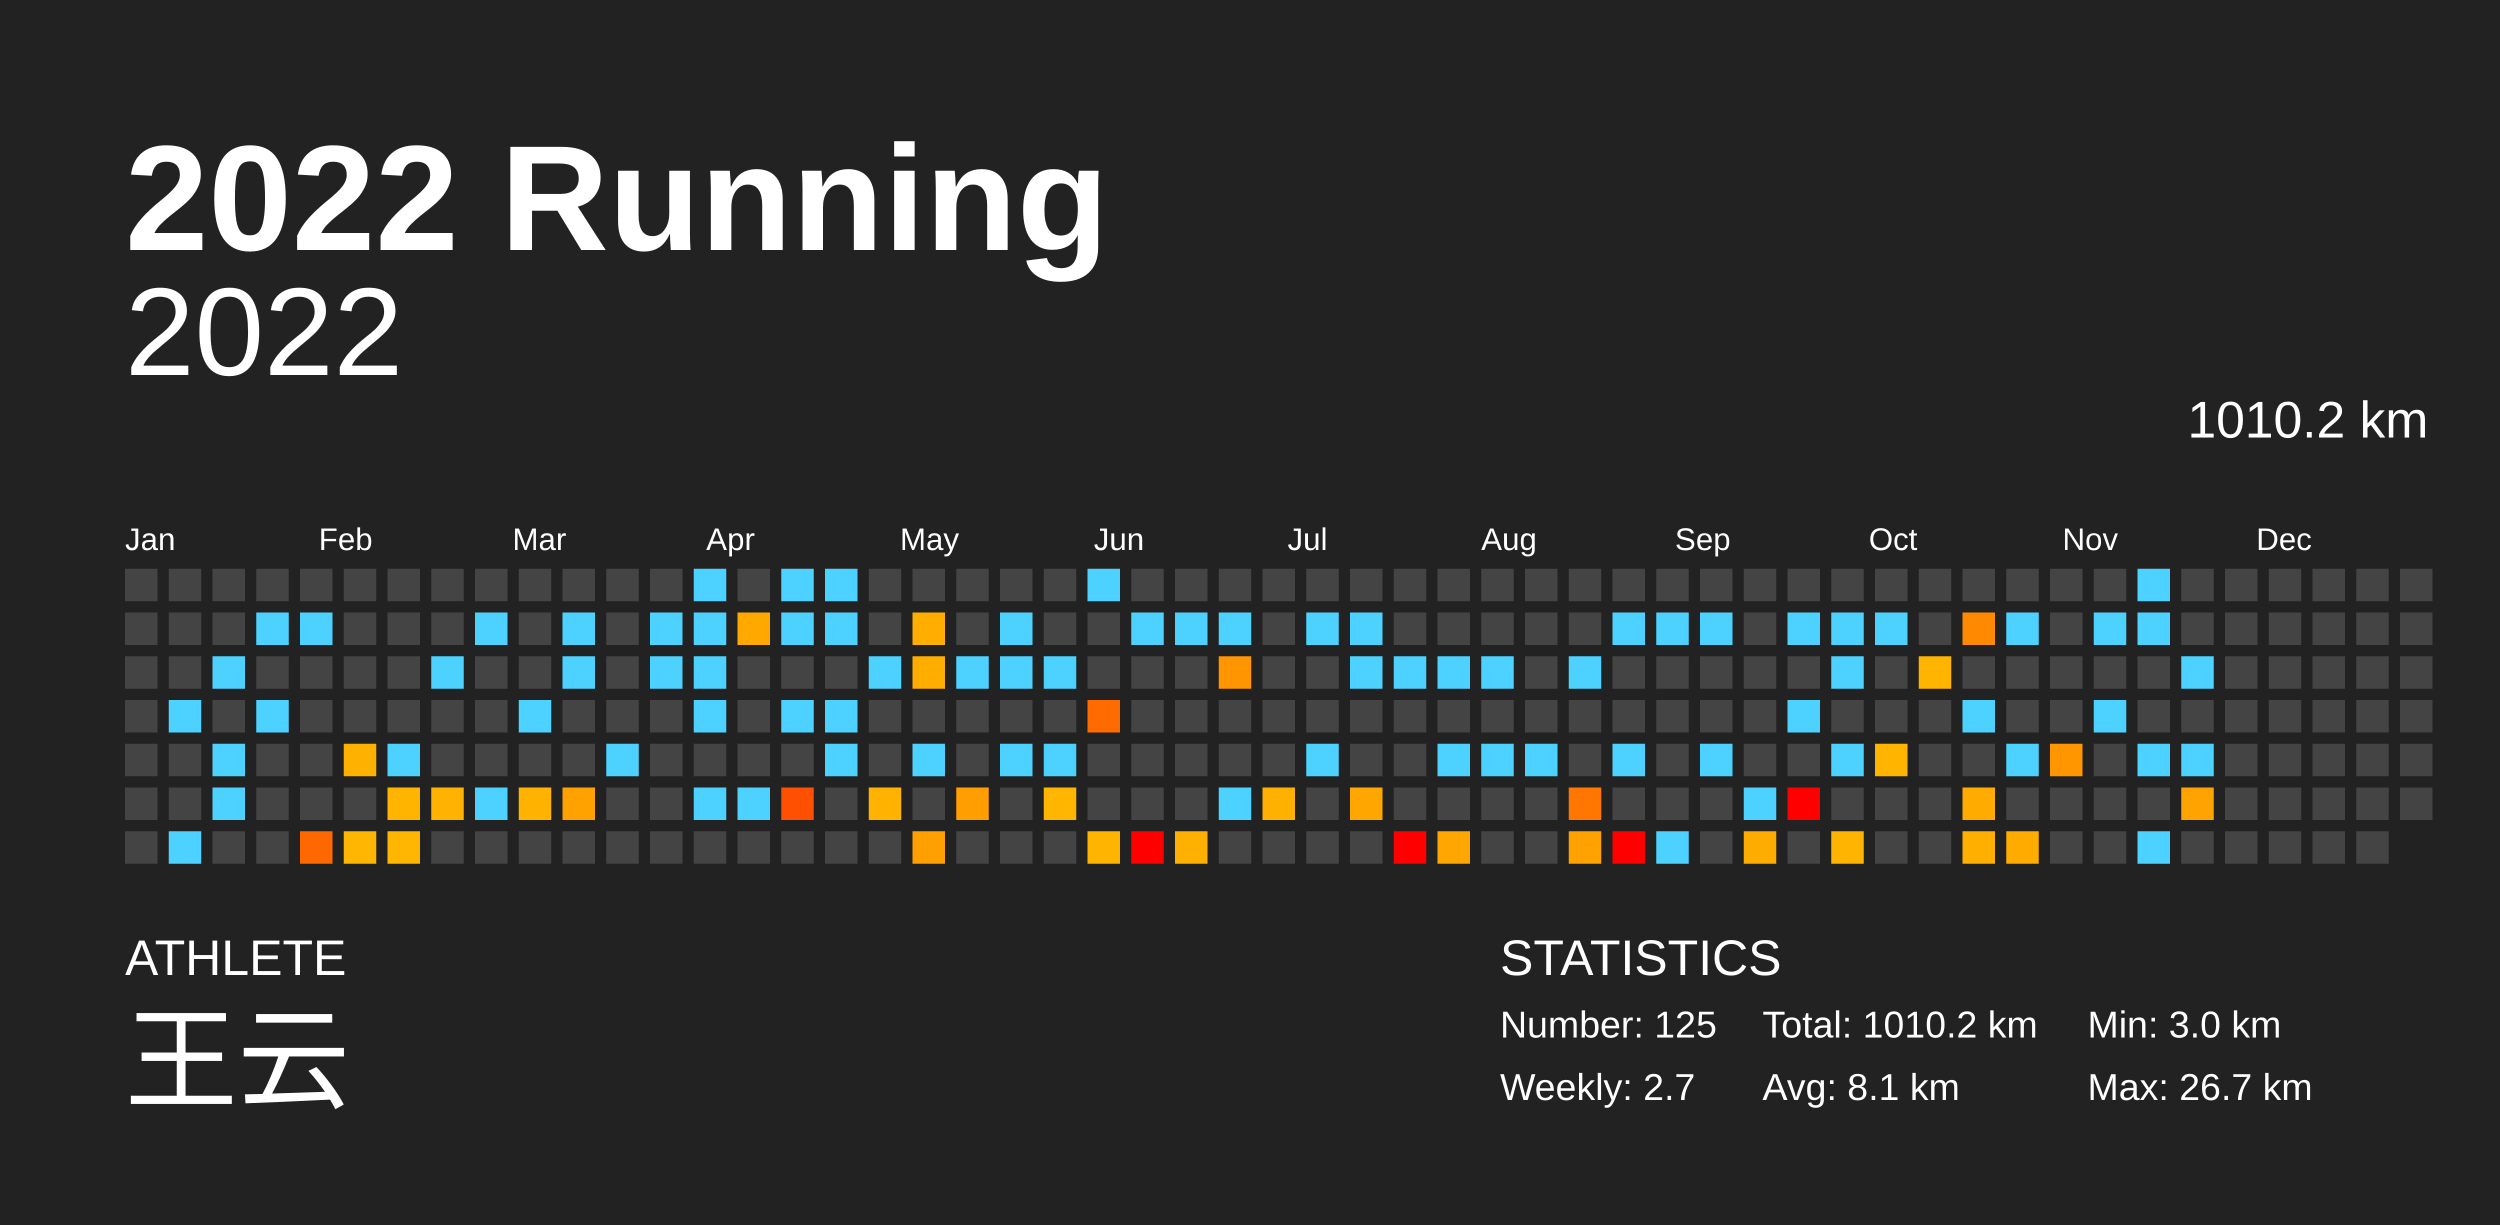
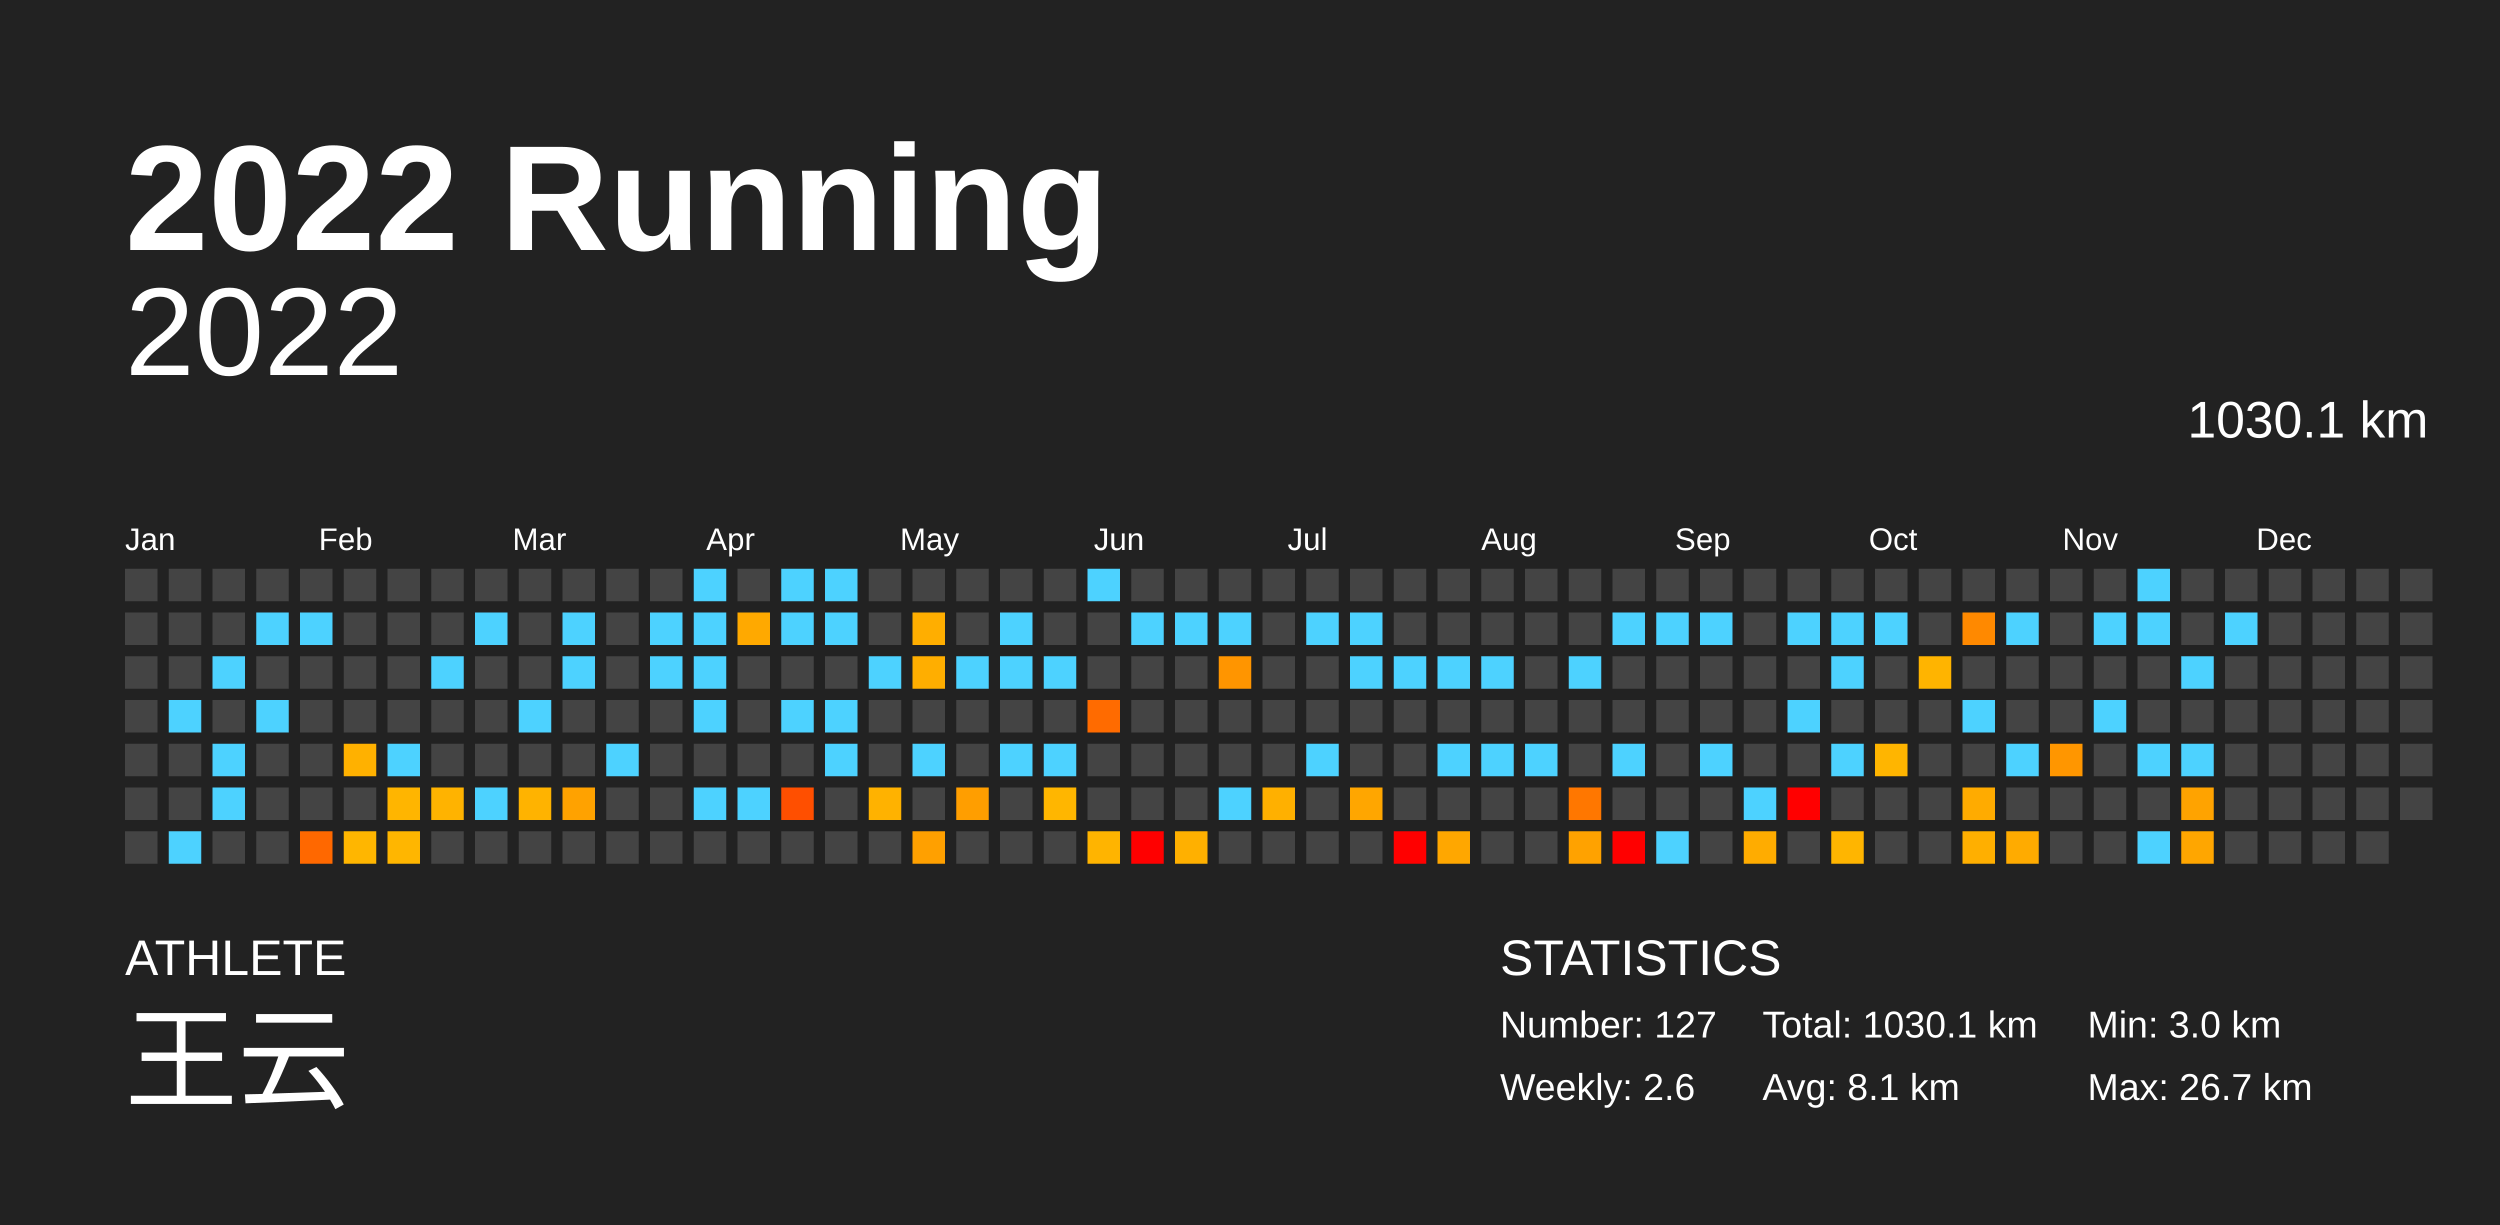
<svg xmlns="http://www.w3.org/2000/svg" baseProfile="full" height="98mm" version="1.1" viewBox="0,0,200,98" width="200mm">
  <defs />
  <rect fill="#222222" height="98" width="200" x="0" y="0" />
  <text fill="#FFFFFF" style="font-size:12px; font-family:Arial; font-weight:bold;" x="10" y="20">2022 Running</text>
  <text fill="#FFFFFF" style="font-size:4px; font-family:Arial" x="10" y="78">ATHLETE</text>
  <text fill="#FFFFFF" style="font-size:9px; font-family:Arial" x="10" y="88">王云</text>
  <text fill="#FFFFFF" style="font-size:4px; font-family:Arial" x="120" y="78">STATISTICS</text>
-   <text fill="#FFFFFF" style="font-size:3px; font-family:Arial" x="120" y="83">Number: 125</text>
-   <text fill="#FFFFFF" style="font-size:3px; font-family:Arial" x="120" y="88">Weekly: 2.7</text>
-   <text fill="#FFFFFF" style="font-size:3px; font-family:Arial" x="141" y="83">Total: 1010.2 km</text>
+   <text fill="#FFFFFF" style="font-size:3px; font-family:Arial" x="120" y="83">Number: 127</text>
+   <text fill="#FFFFFF" style="font-size:3px; font-family:Arial" x="120" y="88">Weekly: 2.6</text>
+   <text fill="#FFFFFF" style="font-size:3px; font-family:Arial" x="141" y="83">Total: 1030.1 km</text>
  <text fill="#FFFFFF" style="font-size:3px; font-family:Arial" x="141" y="88">Avg: 8.1 km</text>
  <text fill="#FFFFFF" style="font-size:3px; font-family:Arial" x="167" y="83">Min: 3.0 km</text>
  <text fill="#FFFFFF" style="font-size:3px; font-family:Arial" x="167" y="88">Max: 26.7 km</text>
  <text alignment-baseline="hanging" fill="#FFFFFF" style="font-size:10.0px; font-family:Arial;" x="10" y="30">2022</text>
-   <text alignment-baseline="hanging" fill="#FFFFFF" style="font-size:4.125px; font-family:Arial;" x="175" y="35">1010.2 km</text>
+   <text alignment-baseline="hanging" fill="#FFFFFF" style="font-size:4.125px; font-family:Arial;" x="175" y="35">1030.1 km</text>
  <text fill="#FFFFFF" style="font-size:2.5px; font-family:Arial" x="10.0" y="44">Jan</text>
  <text fill="#FFFFFF" style="font-size:2.5px; font-family:Arial" x="25.5" y="44">Feb</text>
  <text fill="#FFFFFF" style="font-size:2.5px; font-family:Arial" x="41.0" y="44">Mar</text>
  <text fill="#FFFFFF" style="font-size:2.5px; font-family:Arial" x="56.5" y="44">Apr</text>
  <text fill="#FFFFFF" style="font-size:2.5px; font-family:Arial" x="72.0" y="44">May</text>
  <text fill="#FFFFFF" style="font-size:2.5px; font-family:Arial" x="87.5" y="44">Jun</text>
  <text fill="#FFFFFF" style="font-size:2.5px; font-family:Arial" x="103.0" y="44">Jul</text>
  <text fill="#FFFFFF" style="font-size:2.5px; font-family:Arial" x="118.5" y="44">Aug</text>
  <text fill="#FFFFFF" style="font-size:2.5px; font-family:Arial" x="134.0" y="44">Sep</text>
  <text fill="#FFFFFF" style="font-size:2.5px; font-family:Arial" x="149.5" y="44">Oct</text>
  <text fill="#FFFFFF" style="font-size:2.5px; font-family:Arial" x="165.0" y="44">Nov</text>
  <text fill="#FFFFFF" style="font-size:2.5px; font-family:Arial" x="180.5" y="44">Dec</text>
  <rect fill="#444444" height="2.6" width="2.6" x="10.0" y="45.5" />
  <rect fill="#444444" height="2.6" width="2.6" x="10.0" y="49.0" />
  <rect fill="#444444" height="2.6" width="2.6" x="10.0" y="52.5" />
  <rect fill="#444444" height="2.6" width="2.6" x="10.0" y="56.0" />
  <rect fill="#444444" height="2.6" width="2.6" x="10.0" y="59.5" />
  <rect fill="#444444" height="2.6" width="2.6" x="10.0" y="63.0" />
  <rect fill="#444444" height="2.6" width="2.6" x="10.0" y="66.5" />
  <rect fill="#444444" height="2.6" width="2.6" x="13.5" y="45.5" />
  <rect fill="#444444" height="2.6" width="2.6" x="13.5" y="49.0" />
  <rect fill="#444444" height="2.6" width="2.6" x="13.5" y="52.5" />
  <rect fill="#4dd2ff" height="2.6" width="2.6" x="13.5" y="56.0" />
  <rect fill="#444444" height="2.6" width="2.6" x="13.5" y="59.5" />
  <rect fill="#444444" height="2.6" width="2.6" x="13.5" y="63.0" />
  <rect fill="#4dd2ff" height="2.6" width="2.6" x="13.5" y="66.5" />
  <rect fill="#444444" height="2.6" width="2.6" x="17.0" y="45.5" />
  <rect fill="#444444" height="2.6" width="2.6" x="17.0" y="49.0" />
  <rect fill="#4dd2ff" height="2.6" width="2.6" x="17.0" y="52.5" />
  <rect fill="#444444" height="2.6" width="2.6" x="17.0" y="56.0" />
  <rect fill="#4dd2ff" height="2.6" width="2.6" x="17.0" y="59.5" />
  <rect fill="#4dd2ff" height="2.6" width="2.6" x="17.0" y="63.0" />
  <rect fill="#444444" height="2.6" width="2.6" x="17.0" y="66.5" />
  <rect fill="#444444" height="2.6" width="2.6" x="20.5" y="45.5" />
  <rect fill="#4dd2ff" height="2.6" width="2.6" x="20.5" y="49.0" />
  <rect fill="#444444" height="2.6" width="2.6" x="20.5" y="52.5" />
  <rect fill="#4dd2ff" height="2.6" width="2.6" x="20.5" y="56.0" />
  <rect fill="#444444" height="2.6" width="2.6" x="20.5" y="59.5" />
  <rect fill="#444444" height="2.6" width="2.6" x="20.5" y="63.0" />
  <rect fill="#444444" height="2.6" width="2.6" x="20.5" y="66.5" />
  <rect fill="#444444" height="2.6" width="2.6" x="24.0" y="45.5" />
  <rect fill="#4dd2ff" height="2.6" width="2.6" x="24.0" y="49.0" />
  <rect fill="#444444" height="2.6" width="2.6" x="24.0" y="52.5" />
  <rect fill="#444444" height="2.6" width="2.6" x="24.0" y="56.0" />
  <rect fill="#444444" height="2.6" width="2.6" x="24.0" y="59.5" />
  <rect fill="#444444" height="2.6" width="2.6" x="24.0" y="63.0" />
  <rect fill="#ff6800" height="2.6" width="2.6" x="24.0" y="66.5" />
  <rect fill="#444444" height="2.6" width="2.6" x="27.5" y="45.5" />
  <rect fill="#444444" height="2.6" width="2.6" x="27.5" y="49.0" />
  <rect fill="#444444" height="2.6" width="2.6" x="27.5" y="52.5" />
  <rect fill="#444444" height="2.6" width="2.6" x="27.5" y="56.0" />
  <rect fill="#ffb100" height="2.6" width="2.6" x="27.5" y="59.5" />
  <rect fill="#444444" height="2.6" width="2.6" x="27.5" y="63.0" />
  <rect fill="#ffb600" height="2.6" width="2.6" x="27.5" y="66.5" />
  <rect fill="#444444" height="2.6" width="2.6" x="31.0" y="45.5" />
  <rect fill="#444444" height="2.6" width="2.6" x="31.0" y="49.0" />
  <rect fill="#444444" height="2.6" width="2.6" x="31.0" y="52.5" />
  <rect fill="#444444" height="2.6" width="2.6" x="31.0" y="56.0" />
  <rect fill="#4dd2ff" height="2.6" width="2.6" x="31.0" y="59.5" />
  <rect fill="#ffb500" height="2.6" width="2.6" x="31.0" y="63.0" />
  <rect fill="#ffb600" height="2.6" width="2.6" x="31.0" y="66.5" />
  <rect fill="#444444" height="2.6" width="2.6" x="34.5" y="45.5" />
  <rect fill="#444444" height="2.6" width="2.6" x="34.5" y="49.0" />
  <rect fill="#4dd2ff" height="2.6" width="2.6" x="34.5" y="52.5" />
  <rect fill="#444444" height="2.6" width="2.6" x="34.5" y="56.0" />
  <rect fill="#444444" height="2.6" width="2.6" x="34.5" y="59.5" />
  <rect fill="#ffb300" height="2.6" width="2.6" x="34.5" y="63.0" />
  <rect fill="#444444" height="2.6" width="2.6" x="34.5" y="66.5" />
  <rect fill="#444444" height="2.6" width="2.6" x="38.0" y="45.5" />
  <rect fill="#4dd2ff" height="2.6" width="2.6" x="38.0" y="49.0" />
  <rect fill="#444444" height="2.6" width="2.6" x="38.0" y="52.5" />
  <rect fill="#444444" height="2.6" width="2.6" x="38.0" y="56.0" />
  <rect fill="#444444" height="2.6" width="2.6" x="38.0" y="59.5" />
  <rect fill="#4dd2ff" height="2.6" width="2.6" x="38.0" y="63.0" />
  <rect fill="#444444" height="2.6" width="2.6" x="38.0" y="66.5" />
  <rect fill="#444444" height="2.6" width="2.6" x="41.5" y="45.5" />
  <rect fill="#444444" height="2.6" width="2.6" x="41.5" y="49.0" />
  <rect fill="#444444" height="2.6" width="2.6" x="41.5" y="52.5" />
  <rect fill="#4dd2ff" height="2.6" width="2.6" x="41.5" y="56.0" />
  <rect fill="#444444" height="2.6" width="2.6" x="41.5" y="59.5" />
  <rect fill="#ffb300" height="2.6" width="2.6" x="41.5" y="63.0" />
  <rect fill="#444444" height="2.6" width="2.6" x="41.5" y="66.5" />
  <rect fill="#444444" height="2.6" width="2.6" x="45.0" y="45.5" />
  <rect fill="#4dd2ff" height="2.6" width="2.6" x="45.0" y="49.0" />
  <rect fill="#4dd2ff" height="2.6" width="2.6" x="45.0" y="52.5" />
  <rect fill="#444444" height="2.6" width="2.6" x="45.0" y="56.0" />
  <rect fill="#444444" height="2.6" width="2.6" x="45.0" y="59.5" />
  <rect fill="#ffa200" height="2.6" width="2.6" x="45.0" y="63.0" />
  <rect fill="#444444" height="2.6" width="2.6" x="45.0" y="66.5" />
  <rect fill="#444444" height="2.6" width="2.6" x="48.5" y="45.5" />
  <rect fill="#444444" height="2.6" width="2.6" x="48.5" y="49.0" />
  <rect fill="#444444" height="2.6" width="2.6" x="48.5" y="52.5" />
  <rect fill="#444444" height="2.6" width="2.6" x="48.5" y="56.0" />
  <rect fill="#4dd2ff" height="2.6" width="2.6" x="48.5" y="59.5" />
  <rect fill="#444444" height="2.6" width="2.6" x="48.5" y="63.0" />
  <rect fill="#444444" height="2.6" width="2.6" x="48.5" y="66.5" />
  <rect fill="#444444" height="2.6" width="2.6" x="52.0" y="45.5" />
  <rect fill="#4dd2ff" height="2.6" width="2.6" x="52.0" y="49.0" />
  <rect fill="#4dd2ff" height="2.6" width="2.6" x="52.0" y="52.5" />
  <rect fill="#444444" height="2.6" width="2.6" x="52.0" y="56.0" />
  <rect fill="#444444" height="2.6" width="2.6" x="52.0" y="59.5" />
  <rect fill="#444444" height="2.6" width="2.6" x="52.0" y="63.0" />
  <rect fill="#444444" height="2.6" width="2.6" x="52.0" y="66.5" />
  <rect fill="#4dd2ff" height="2.6" width="2.6" x="55.5" y="45.5" />
  <rect fill="#4dd2ff" height="2.6" width="2.6" x="55.5" y="49.0" />
  <rect fill="#4dd2ff" height="2.6" width="2.6" x="55.5" y="52.5" />
  <rect fill="#4dd2ff" height="2.6" width="2.6" x="55.5" y="56.0" />
  <rect fill="#444444" height="2.6" width="2.6" x="55.5" y="59.5" />
  <rect fill="#4dd2ff" height="2.6" width="2.6" x="55.5" y="63.0" />
  <rect fill="#444444" height="2.6" width="2.6" x="55.5" y="66.5" />
  <rect fill="#444444" height="2.6" width="2.6" x="59.0" y="45.5" />
  <rect fill="#ffa900" height="2.6" width="2.6" x="59.0" y="49.0" />
  <rect fill="#444444" height="2.6" width="2.6" x="59.0" y="52.5" />
  <rect fill="#444444" height="2.6" width="2.6" x="59.0" y="56.0" />
  <rect fill="#444444" height="2.6" width="2.6" x="59.0" y="59.5" />
  <rect fill="#4dd2ff" height="2.6" width="2.6" x="59.0" y="63.0" />
  <rect fill="#444444" height="2.6" width="2.6" x="59.0" y="66.5" />
  <rect fill="#4dd2ff" height="2.6" width="2.6" x="62.5" y="45.5" />
  <rect fill="#4dd2ff" height="2.6" width="2.6" x="62.5" y="49.0" />
  <rect fill="#444444" height="2.6" width="2.6" x="62.5" y="52.5" />
  <rect fill="#4dd2ff" height="2.6" width="2.6" x="62.5" y="56.0" />
  <rect fill="#444444" height="2.6" width="2.6" x="62.5" y="59.5" />
  <rect fill="#ff4f00" height="2.6" width="2.6" x="62.5" y="63.0" />
  <rect fill="#444444" height="2.6" width="2.6" x="62.5" y="66.5" />
  <rect fill="#4dd2ff" height="2.6" width="2.6" x="66.0" y="45.5" />
  <rect fill="#4dd2ff" height="2.6" width="2.6" x="66.0" y="49.0" />
  <rect fill="#444444" height="2.6" width="2.6" x="66.0" y="52.5" />
  <rect fill="#4dd2ff" height="2.6" width="2.6" x="66.0" y="56.0" />
  <rect fill="#4dd2ff" height="2.6" width="2.6" x="66.0" y="59.5" />
  <rect fill="#444444" height="2.6" width="2.6" x="66.0" y="63.0" />
  <rect fill="#444444" height="2.6" width="2.6" x="66.0" y="66.5" />
  <rect fill="#444444" height="2.6" width="2.6" x="69.5" y="45.5" />
  <rect fill="#444444" height="2.6" width="2.6" x="69.5" y="49.0" />
  <rect fill="#4dd2ff" height="2.6" width="2.6" x="69.5" y="52.5" />
  <rect fill="#444444" height="2.6" width="2.6" x="69.5" y="56.0" />
  <rect fill="#444444" height="2.6" width="2.6" x="69.5" y="59.5" />
  <rect fill="#ffb200" height="2.6" width="2.6" x="69.5" y="63.0" />
  <rect fill="#444444" height="2.6" width="2.6" x="69.5" y="66.5" />
  <rect fill="#444444" height="2.6" width="2.6" x="73.0" y="45.5" />
  <rect fill="#ffae00" height="2.6" width="2.6" x="73.0" y="49.0" />
  <rect fill="#ffae00" height="2.6" width="2.6" x="73.0" y="52.5" />
  <rect fill="#444444" height="2.6" width="2.6" x="73.0" y="56.0" />
  <rect fill="#4dd2ff" height="2.6" width="2.6" x="73.0" y="59.5" />
  <rect fill="#444444" height="2.6" width="2.6" x="73.0" y="63.0" />
  <rect fill="#ffa000" height="2.6" width="2.6" x="73.0" y="66.5" />
  <rect fill="#444444" height="2.6" width="2.6" x="76.5" y="45.5" />
  <rect fill="#444444" height="2.6" width="2.6" x="76.5" y="49.0" />
  <rect fill="#4dd2ff" height="2.6" width="2.6" x="76.5" y="52.5" />
  <rect fill="#444444" height="2.6" width="2.6" x="76.5" y="56.0" />
  <rect fill="#444444" height="2.6" width="2.6" x="76.5" y="59.5" />
  <rect fill="#ff9e00" height="2.6" width="2.6" x="76.5" y="63.0" />
  <rect fill="#444444" height="2.6" width="2.6" x="76.5" y="66.5" />
  <rect fill="#444444" height="2.6" width="2.6" x="80.0" y="45.5" />
  <rect fill="#4dd2ff" height="2.6" width="2.6" x="80.0" y="49.0" />
  <rect fill="#4dd2ff" height="2.6" width="2.6" x="80.0" y="52.5" />
  <rect fill="#444444" height="2.6" width="2.6" x="80.0" y="56.0" />
  <rect fill="#4dd2ff" height="2.6" width="2.6" x="80.0" y="59.5" />
  <rect fill="#444444" height="2.6" width="2.6" x="80.0" y="63.0" />
  <rect fill="#444444" height="2.6" width="2.6" x="80.0" y="66.5" />
  <rect fill="#444444" height="2.6" width="2.6" x="83.5" y="45.5" />
  <rect fill="#444444" height="2.6" width="2.6" x="83.5" y="49.0" />
  <rect fill="#4dd2ff" height="2.6" width="2.6" x="83.5" y="52.5" />
  <rect fill="#444444" height="2.6" width="2.6" x="83.5" y="56.0" />
  <rect fill="#4dd2ff" height="2.6" width="2.6" x="83.5" y="59.5" />
  <rect fill="#ffb600" height="2.6" width="2.6" x="83.5" y="63.0" />
  <rect fill="#444444" height="2.6" width="2.6" x="83.5" y="66.5" />
  <rect fill="#4dd2ff" height="2.6" width="2.6" x="87.0" y="45.5" />
  <rect fill="#444444" height="2.6" width="2.6" x="87.0" y="49.0" />
  <rect fill="#444444" height="2.6" width="2.6" x="87.0" y="52.5" />
  <rect fill="#ff6b00" height="2.6" width="2.6" x="87.0" y="56.0" />
  <rect fill="#444444" height="2.6" width="2.6" x="87.0" y="59.5" />
  <rect fill="#444444" height="2.6" width="2.6" x="87.0" y="63.0" />
  <rect fill="#ffb400" height="2.6" width="2.6" x="87.0" y="66.5" />
  <rect fill="#444444" height="2.6" width="2.6" x="90.5" y="45.5" />
  <rect fill="#4dd2ff" height="2.6" width="2.6" x="90.5" y="49.0" />
  <rect fill="#444444" height="2.6" width="2.6" x="90.5" y="52.5" />
  <rect fill="#444444" height="2.6" width="2.6" x="90.5" y="56.0" />
  <rect fill="#444444" height="2.6" width="2.6" x="90.5" y="59.5" />
  <rect fill="#444444" height="2.6" width="2.6" x="90.5" y="63.0" />
  <rect fill="red" height="2.6" width="2.6" x="90.5" y="66.5" />
  <rect fill="#444444" height="2.6" width="2.6" x="94.0" y="45.5" />
  <rect fill="#4dd2ff" height="2.6" width="2.6" x="94.0" y="49.0" />
  <rect fill="#444444" height="2.6" width="2.6" x="94.0" y="52.5" />
  <rect fill="#444444" height="2.6" width="2.6" x="94.0" y="56.0" />
  <rect fill="#444444" height="2.6" width="2.6" x="94.0" y="59.5" />
  <rect fill="#444444" height="2.6" width="2.6" x="94.0" y="63.0" />
  <rect fill="#ffb000" height="2.6" width="2.6" x="94.0" y="66.5" />
  <rect fill="#444444" height="2.6" width="2.6" x="97.5" y="45.5" />
  <rect fill="#4dd2ff" height="2.6" width="2.6" x="97.5" y="49.0" />
  <rect fill="#ff9500" height="2.6" width="2.6" x="97.5" y="52.5" />
  <rect fill="#444444" height="2.6" width="2.6" x="97.5" y="56.0" />
  <rect fill="#444444" height="2.6" width="2.6" x="97.5" y="59.5" />
  <rect fill="#4dd2ff" height="2.6" width="2.6" x="97.5" y="63.0" />
  <rect fill="#444444" height="2.6" width="2.6" x="97.5" y="66.5" />
  <rect fill="#444444" height="2.6" width="2.6" x="101.0" y="45.5" />
  <rect fill="#444444" height="2.6" width="2.6" x="101.0" y="49.0" />
  <rect fill="#444444" height="2.6" width="2.6" x="101.0" y="52.5" />
  <rect fill="#444444" height="2.6" width="2.6" x="101.0" y="56.0" />
  <rect fill="#444444" height="2.6" width="2.6" x="101.0" y="59.5" />
  <rect fill="#ffb000" height="2.6" width="2.6" x="101.0" y="63.0" />
  <rect fill="#444444" height="2.6" width="2.6" x="101.0" y="66.5" />
  <rect fill="#444444" height="2.6" width="2.6" x="104.5" y="45.5" />
  <rect fill="#4dd2ff" height="2.6" width="2.6" x="104.5" y="49.0" />
  <rect fill="#444444" height="2.6" width="2.6" x="104.5" y="52.5" />
  <rect fill="#444444" height="2.6" width="2.6" x="104.5" y="56.0" />
  <rect fill="#4dd2ff" height="2.6" width="2.6" x="104.5" y="59.5" />
  <rect fill="#444444" height="2.6" width="2.6" x="104.5" y="63.0" />
  <rect fill="#444444" height="2.6" width="2.6" x="104.5" y="66.5" />
  <rect fill="#444444" height="2.6" width="2.6" x="108.0" y="45.5" />
  <rect fill="#4dd2ff" height="2.6" width="2.6" x="108.0" y="49.0" />
  <rect fill="#4dd2ff" height="2.6" width="2.6" x="108.0" y="52.5" />
  <rect fill="#444444" height="2.6" width="2.6" x="108.0" y="56.0" />
  <rect fill="#444444" height="2.6" width="2.6" x="108.0" y="59.5" />
  <rect fill="#ffa600" height="2.6" width="2.6" x="108.0" y="63.0" />
  <rect fill="#444444" height="2.6" width="2.6" x="108.0" y="66.5" />
  <rect fill="#444444" height="2.6" width="2.6" x="111.5" y="45.5" />
  <rect fill="#444444" height="2.6" width="2.6" x="111.5" y="49.0" />
  <rect fill="#4dd2ff" height="2.6" width="2.6" x="111.5" y="52.5" />
  <rect fill="#444444" height="2.6" width="2.6" x="111.5" y="56.0" />
  <rect fill="#444444" height="2.6" width="2.6" x="111.5" y="59.5" />
  <rect fill="#444444" height="2.6" width="2.6" x="111.5" y="63.0" />
  <rect fill="red" height="2.6" width="2.6" x="111.5" y="66.5" />
  <rect fill="#444444" height="2.6" width="2.6" x="115.0" y="45.5" />
  <rect fill="#444444" height="2.6" width="2.6" x="115.0" y="49.0" />
  <rect fill="#4dd2ff" height="2.6" width="2.6" x="115.0" y="52.5" />
  <rect fill="#444444" height="2.6" width="2.6" x="115.0" y="56.0" />
  <rect fill="#4dd2ff" height="2.6" width="2.6" x="115.0" y="59.5" />
  <rect fill="#444444" height="2.6" width="2.6" x="115.0" y="63.0" />
  <rect fill="#ffa700" height="2.6" width="2.6" x="115.0" y="66.5" />
  <rect fill="#444444" height="2.6" width="2.6" x="118.5" y="45.5" />
  <rect fill="#444444" height="2.6" width="2.6" x="118.5" y="49.0" />
  <rect fill="#4dd2ff" height="2.6" width="2.6" x="118.5" y="52.5" />
  <rect fill="#444444" height="2.6" width="2.6" x="118.5" y="56.0" />
  <rect fill="#4dd2ff" height="2.6" width="2.6" x="118.5" y="59.5" />
  <rect fill="#444444" height="2.6" width="2.6" x="118.5" y="63.0" />
  <rect fill="#444444" height="2.6" width="2.6" x="118.5" y="66.5" />
  <rect fill="#444444" height="2.6" width="2.6" x="122.0" y="45.5" />
  <rect fill="#444444" height="2.6" width="2.6" x="122.0" y="49.0" />
  <rect fill="#444444" height="2.6" width="2.6" x="122.0" y="52.5" />
  <rect fill="#444444" height="2.6" width="2.6" x="122.0" y="56.0" />
  <rect fill="#4dd2ff" height="2.6" width="2.6" x="122.0" y="59.5" />
  <rect fill="#444444" height="2.6" width="2.6" x="122.0" y="63.0" />
  <rect fill="#444444" height="2.6" width="2.6" x="122.0" y="66.5" />
  <rect fill="#444444" height="2.6" width="2.6" x="125.5" y="45.5" />
  <rect fill="#444444" height="2.6" width="2.6" x="125.5" y="49.0" />
  <rect fill="#4dd2ff" height="2.6" width="2.6" x="125.5" y="52.5" />
  <rect fill="#444444" height="2.6" width="2.6" x="125.5" y="56.0" />
  <rect fill="#444444" height="2.6" width="2.6" x="125.5" y="59.5" />
  <rect fill="#ff7700" height="2.6" width="2.6" x="125.5" y="63.0" />
  <rect fill="#ffa200" height="2.6" width="2.6" x="125.5" y="66.5" />
  <rect fill="#444444" height="2.6" width="2.6" x="129.0" y="45.5" />
  <rect fill="#4dd2ff" height="2.6" width="2.6" x="129.0" y="49.0" />
  <rect fill="#444444" height="2.6" width="2.6" x="129.0" y="52.5" />
  <rect fill="#444444" height="2.6" width="2.6" x="129.0" y="56.0" />
  <rect fill="#4dd2ff" height="2.6" width="2.6" x="129.0" y="59.5" />
  <rect fill="#444444" height="2.6" width="2.6" x="129.0" y="63.0" />
  <rect fill="red" height="2.6" width="2.6" x="129.0" y="66.5" />
  <rect fill="#444444" height="2.6" width="2.6" x="132.5" y="45.5" />
  <rect fill="#4dd2ff" height="2.6" width="2.6" x="132.5" y="49.0" />
  <rect fill="#444444" height="2.6" width="2.6" x="132.5" y="52.5" />
  <rect fill="#444444" height="2.6" width="2.6" x="132.5" y="56.0" />
  <rect fill="#444444" height="2.6" width="2.6" x="132.5" y="59.5" />
  <rect fill="#444444" height="2.6" width="2.6" x="132.5" y="63.0" />
  <rect fill="#4dd2ff" height="2.6" width="2.6" x="132.5" y="66.5" />
  <rect fill="#444444" height="2.6" width="2.6" x="136.0" y="45.5" />
  <rect fill="#4dd2ff" height="2.6" width="2.6" x="136.0" y="49.0" />
  <rect fill="#444444" height="2.6" width="2.6" x="136.0" y="52.5" />
  <rect fill="#444444" height="2.6" width="2.6" x="136.0" y="56.0" />
  <rect fill="#4dd2ff" height="2.6" width="2.6" x="136.0" y="59.5" />
  <rect fill="#444444" height="2.6" width="2.6" x="136.0" y="63.0" />
  <rect fill="#444444" height="2.6" width="2.6" x="136.0" y="66.5" />
  <rect fill="#444444" height="2.6" width="2.6" x="139.5" y="45.5" />
  <rect fill="#444444" height="2.6" width="2.6" x="139.5" y="49.0" />
  <rect fill="#444444" height="2.6" width="2.6" x="139.5" y="52.5" />
  <rect fill="#444444" height="2.6" width="2.6" x="139.5" y="56.0" />
  <rect fill="#444444" height="2.6" width="2.6" x="139.5" y="59.5" />
  <rect fill="#4dd2ff" height="2.6" width="2.6" x="139.5" y="63.0" />
  <rect fill="#ffac00" height="2.6" width="2.6" x="139.5" y="66.5" />
  <rect fill="#444444" height="2.6" width="2.6" x="143.0" y="45.5" />
  <rect fill="#4dd2ff" height="2.6" width="2.6" x="143.0" y="49.0" />
  <rect fill="#444444" height="2.6" width="2.6" x="143.0" y="52.5" />
  <rect fill="#4dd2ff" height="2.6" width="2.6" x="143.0" y="56.0" />
  <rect fill="#444444" height="2.6" width="2.6" x="143.0" y="59.5" />
  <rect fill="red" height="2.6" width="2.6" x="143.0" y="63.0" />
  <rect fill="#444444" height="2.6" width="2.6" x="143.0" y="66.5" />
  <rect fill="#444444" height="2.6" width="2.6" x="146.5" y="45.5" />
  <rect fill="#4dd2ff" height="2.6" width="2.6" x="146.5" y="49.0" />
  <rect fill="#4dd2ff" height="2.6" width="2.6" x="146.5" y="52.5" />
  <rect fill="#444444" height="2.6" width="2.6" x="146.5" y="56.0" />
  <rect fill="#4dd2ff" height="2.6" width="2.6" x="146.5" y="59.5" />
  <rect fill="#444444" height="2.6" width="2.6" x="146.5" y="63.0" />
  <rect fill="#ffb500" height="2.6" width="2.6" x="146.5" y="66.5" />
  <rect fill="#444444" height="2.6" width="2.6" x="150.0" y="45.5" />
  <rect fill="#4dd2ff" height="2.6" width="2.6" x="150.0" y="49.0" />
  <rect fill="#444444" height="2.6" width="2.6" x="150.0" y="52.5" />
  <rect fill="#444444" height="2.6" width="2.6" x="150.0" y="56.0" />
  <rect fill="#ffb500" height="2.6" width="2.6" x="150.0" y="59.5" />
  <rect fill="#444444" height="2.6" width="2.6" x="150.0" y="63.0" />
  <rect fill="#444444" height="2.6" width="2.6" x="150.0" y="66.5" />
  <rect fill="#444444" height="2.6" width="2.6" x="153.5" y="45.5" />
  <rect fill="#444444" height="2.6" width="2.6" x="153.5" y="49.0" />
  <rect fill="#ffb400" height="2.6" width="2.6" x="153.5" y="52.5" />
  <rect fill="#444444" height="2.6" width="2.6" x="153.5" y="56.0" />
  <rect fill="#444444" height="2.6" width="2.6" x="153.5" y="59.5" />
  <rect fill="#444444" height="2.6" width="2.6" x="153.5" y="63.0" />
  <rect fill="#444444" height="2.6" width="2.6" x="153.5" y="66.5" />
  <rect fill="#444444" height="2.6" width="2.6" x="157.0" y="45.5" />
  <rect fill="#ff8900" height="2.6" width="2.6" x="157.0" y="49.0" />
  <rect fill="#444444" height="2.6" width="2.6" x="157.0" y="52.5" />
  <rect fill="#4dd2ff" height="2.6" width="2.6" x="157.0" y="56.0" />
  <rect fill="#444444" height="2.6" width="2.6" x="157.0" y="59.5" />
  <rect fill="#ffab00" height="2.6" width="2.6" x="157.0" y="63.0" />
  <rect fill="#ffaf00" height="2.6" width="2.6" x="157.0" y="66.5" />
  <rect fill="#444444" height="2.6" width="2.6" x="160.5" y="45.5" />
  <rect fill="#4dd2ff" height="2.6" width="2.6" x="160.5" y="49.0" />
  <rect fill="#444444" height="2.6" width="2.6" x="160.5" y="52.5" />
  <rect fill="#444444" height="2.6" width="2.6" x="160.5" y="56.0" />
  <rect fill="#4dd2ff" height="2.6" width="2.6" x="160.5" y="59.5" />
  <rect fill="#444444" height="2.6" width="2.6" x="160.5" y="63.0" />
  <rect fill="#ffab00" height="2.6" width="2.6" x="160.5" y="66.5" />
  <rect fill="#444444" height="2.6" width="2.6" x="164.0" y="45.5" />
  <rect fill="#444444" height="2.6" width="2.6" x="164.0" y="49.0" />
  <rect fill="#444444" height="2.6" width="2.6" x="164.0" y="52.5" />
  <rect fill="#444444" height="2.6" width="2.6" x="164.0" y="56.0" />
  <rect fill="#ff9600" height="2.6" width="2.6" x="164.0" y="59.5" />
  <rect fill="#444444" height="2.6" width="2.6" x="164.0" y="63.0" />
  <rect fill="#444444" height="2.6" width="2.6" x="164.0" y="66.5" />
  <rect fill="#444444" height="2.6" width="2.6" x="167.5" y="45.5" />
  <rect fill="#4dd2ff" height="2.6" width="2.6" x="167.5" y="49.0" />
  <rect fill="#444444" height="2.6" width="2.6" x="167.5" y="52.5" />
  <rect fill="#4dd2ff" height="2.6" width="2.6" x="167.5" y="56.0" />
  <rect fill="#444444" height="2.6" width="2.6" x="167.5" y="59.5" />
  <rect fill="#444444" height="2.6" width="2.6" x="167.5" y="63.0" />
  <rect fill="#444444" height="2.6" width="2.6" x="167.5" y="66.5" />
  <rect fill="#4dd2ff" height="2.6" width="2.6" x="171.0" y="45.5" />
  <rect fill="#4dd2ff" height="2.6" width="2.6" x="171.0" y="49.0" />
  <rect fill="#444444" height="2.6" width="2.6" x="171.0" y="52.5" />
  <rect fill="#444444" height="2.6" width="2.6" x="171.0" y="56.0" />
  <rect fill="#4dd2ff" height="2.6" width="2.6" x="171.0" y="59.5" />
  <rect fill="#444444" height="2.6" width="2.6" x="171.0" y="63.0" />
  <rect fill="#4dd2ff" height="2.6" width="2.6" x="171.0" y="66.5" />
  <rect fill="#444444" height="2.6" width="2.6" x="174.5" y="45.5" />
  <rect fill="#444444" height="2.6" width="2.6" x="174.5" y="49.0" />
  <rect fill="#4dd2ff" height="2.6" width="2.6" x="174.5" y="52.5" />
  <rect fill="#444444" height="2.6" width="2.6" x="174.5" y="56.0" />
  <rect fill="#4dd2ff" height="2.6" width="2.6" x="174.5" y="59.5" />
  <rect fill="#ffa300" height="2.6" width="2.6" x="174.5" y="63.0" />
-   <rect fill="#444444" height="2.6" width="2.6" x="174.5" y="66.5" />
+   <rect fill="#ffa600" height="2.6" width="2.6" x="174.5" y="66.5" />
  <rect fill="#444444" height="2.6" width="2.6" x="178.0" y="45.5" />
-   <rect fill="#444444" height="2.6" width="2.6" x="178.0" y="49.0" />
+   <rect fill="#4dd2ff" height="2.6" width="2.6" x="178.0" y="49.0" />
  <rect fill="#444444" height="2.6" width="2.6" x="178.0" y="52.5" />
  <rect fill="#444444" height="2.6" width="2.6" x="178.0" y="56.0" />
  <rect fill="#444444" height="2.6" width="2.6" x="178.0" y="59.5" />
  <rect fill="#444444" height="2.6" width="2.6" x="178.0" y="63.0" />
  <rect fill="#444444" height="2.6" width="2.6" x="178.0" y="66.5" />
  <rect fill="#444444" height="2.6" width="2.6" x="181.5" y="45.5" />
  <rect fill="#444444" height="2.6" width="2.6" x="181.5" y="49.0" />
  <rect fill="#444444" height="2.6" width="2.6" x="181.5" y="52.5" />
  <rect fill="#444444" height="2.6" width="2.6" x="181.5" y="56.0" />
  <rect fill="#444444" height="2.6" width="2.6" x="181.5" y="59.5" />
  <rect fill="#444444" height="2.6" width="2.6" x="181.5" y="63.0" />
  <rect fill="#444444" height="2.6" width="2.6" x="181.5" y="66.5" />
  <rect fill="#444444" height="2.6" width="2.6" x="185.0" y="45.5" />
  <rect fill="#444444" height="2.6" width="2.6" x="185.0" y="49.0" />
  <rect fill="#444444" height="2.6" width="2.6" x="185.0" y="52.5" />
  <rect fill="#444444" height="2.6" width="2.6" x="185.0" y="56.0" />
  <rect fill="#444444" height="2.6" width="2.6" x="185.0" y="59.5" />
  <rect fill="#444444" height="2.6" width="2.6" x="185.0" y="63.0" />
  <rect fill="#444444" height="2.6" width="2.6" x="185.0" y="66.5" />
  <rect fill="#444444" height="2.6" width="2.6" x="188.5" y="45.5" />
  <rect fill="#444444" height="2.6" width="2.6" x="188.5" y="49.0" />
  <rect fill="#444444" height="2.6" width="2.6" x="188.5" y="52.5" />
  <rect fill="#444444" height="2.6" width="2.6" x="188.5" y="56.0" />
  <rect fill="#444444" height="2.6" width="2.6" x="188.5" y="59.5" />
  <rect fill="#444444" height="2.6" width="2.6" x="188.5" y="63.0" />
  <rect fill="#444444" height="2.6" width="2.6" x="188.5" y="66.5" />
  <rect fill="#444444" height="2.6" width="2.6" x="192.0" y="45.5" />
  <rect fill="#444444" height="2.6" width="2.6" x="192.0" y="49.0" />
  <rect fill="#444444" height="2.6" width="2.6" x="192.0" y="52.5" />
  <rect fill="#444444" height="2.6" width="2.6" x="192.0" y="56.0" />
  <rect fill="#444444" height="2.6" width="2.6" x="192.0" y="59.5" />
  <rect fill="#444444" height="2.6" width="2.6" x="192.0" y="63.0" />
</svg>
